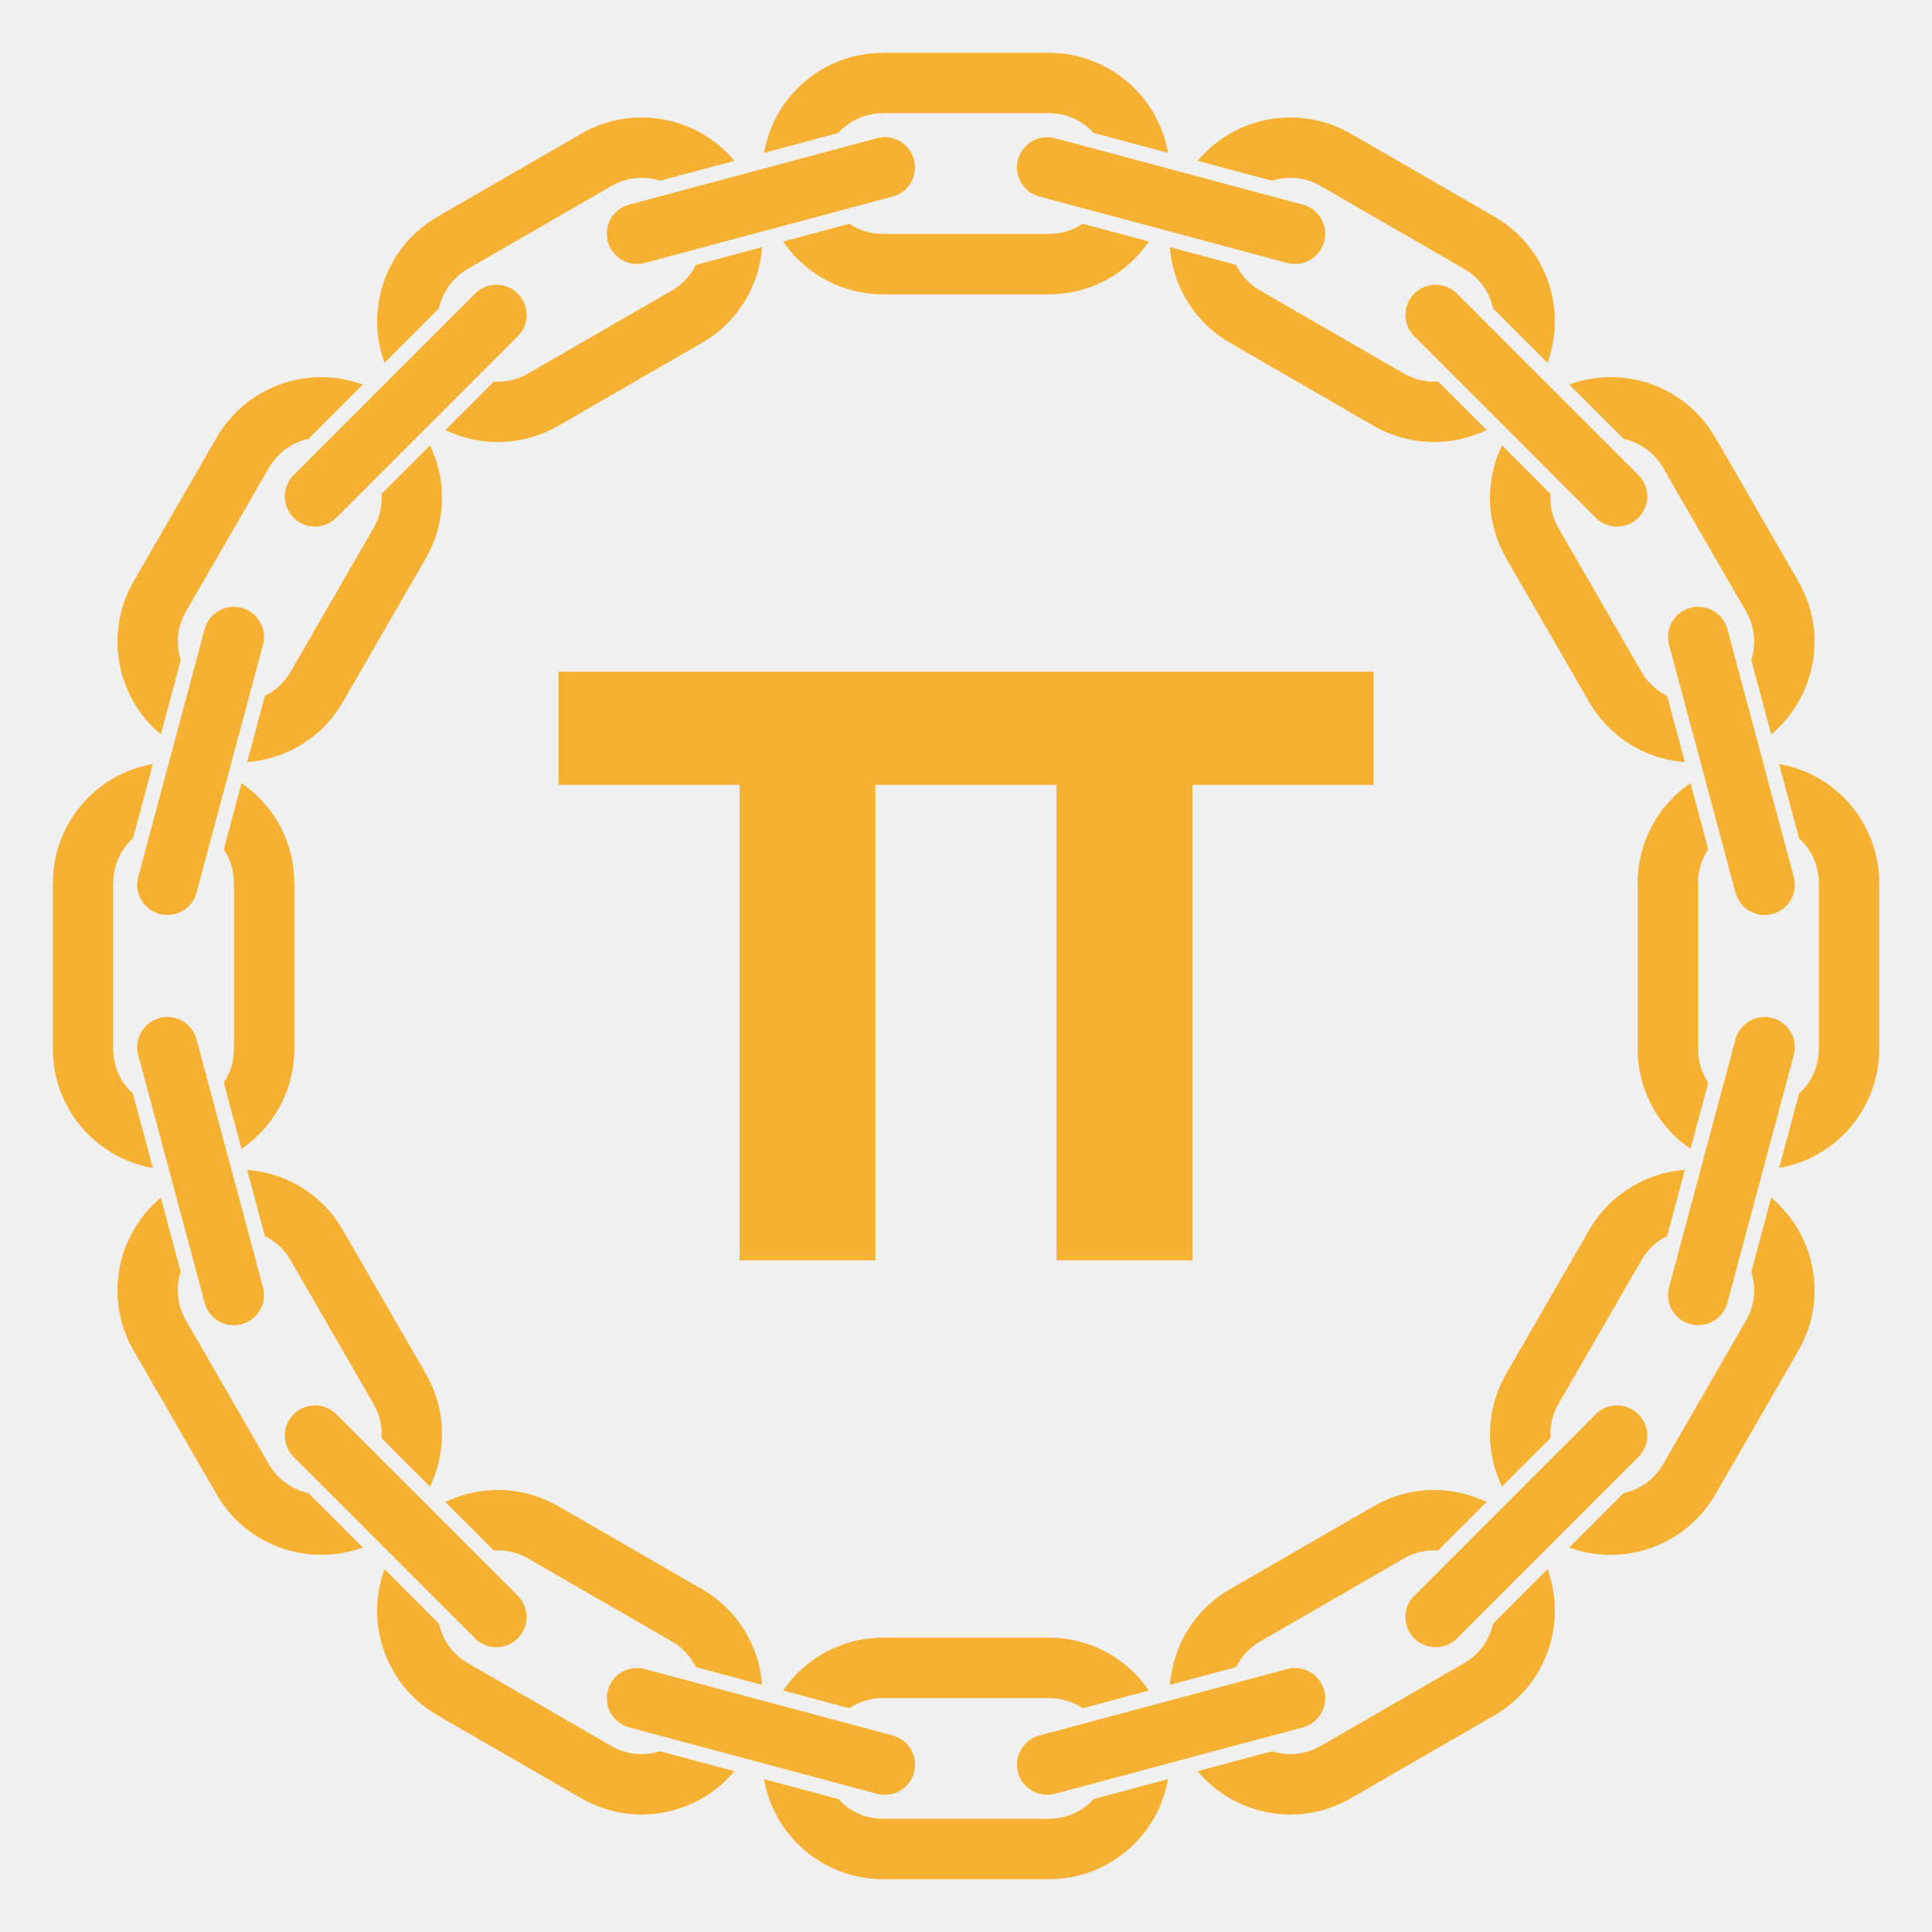
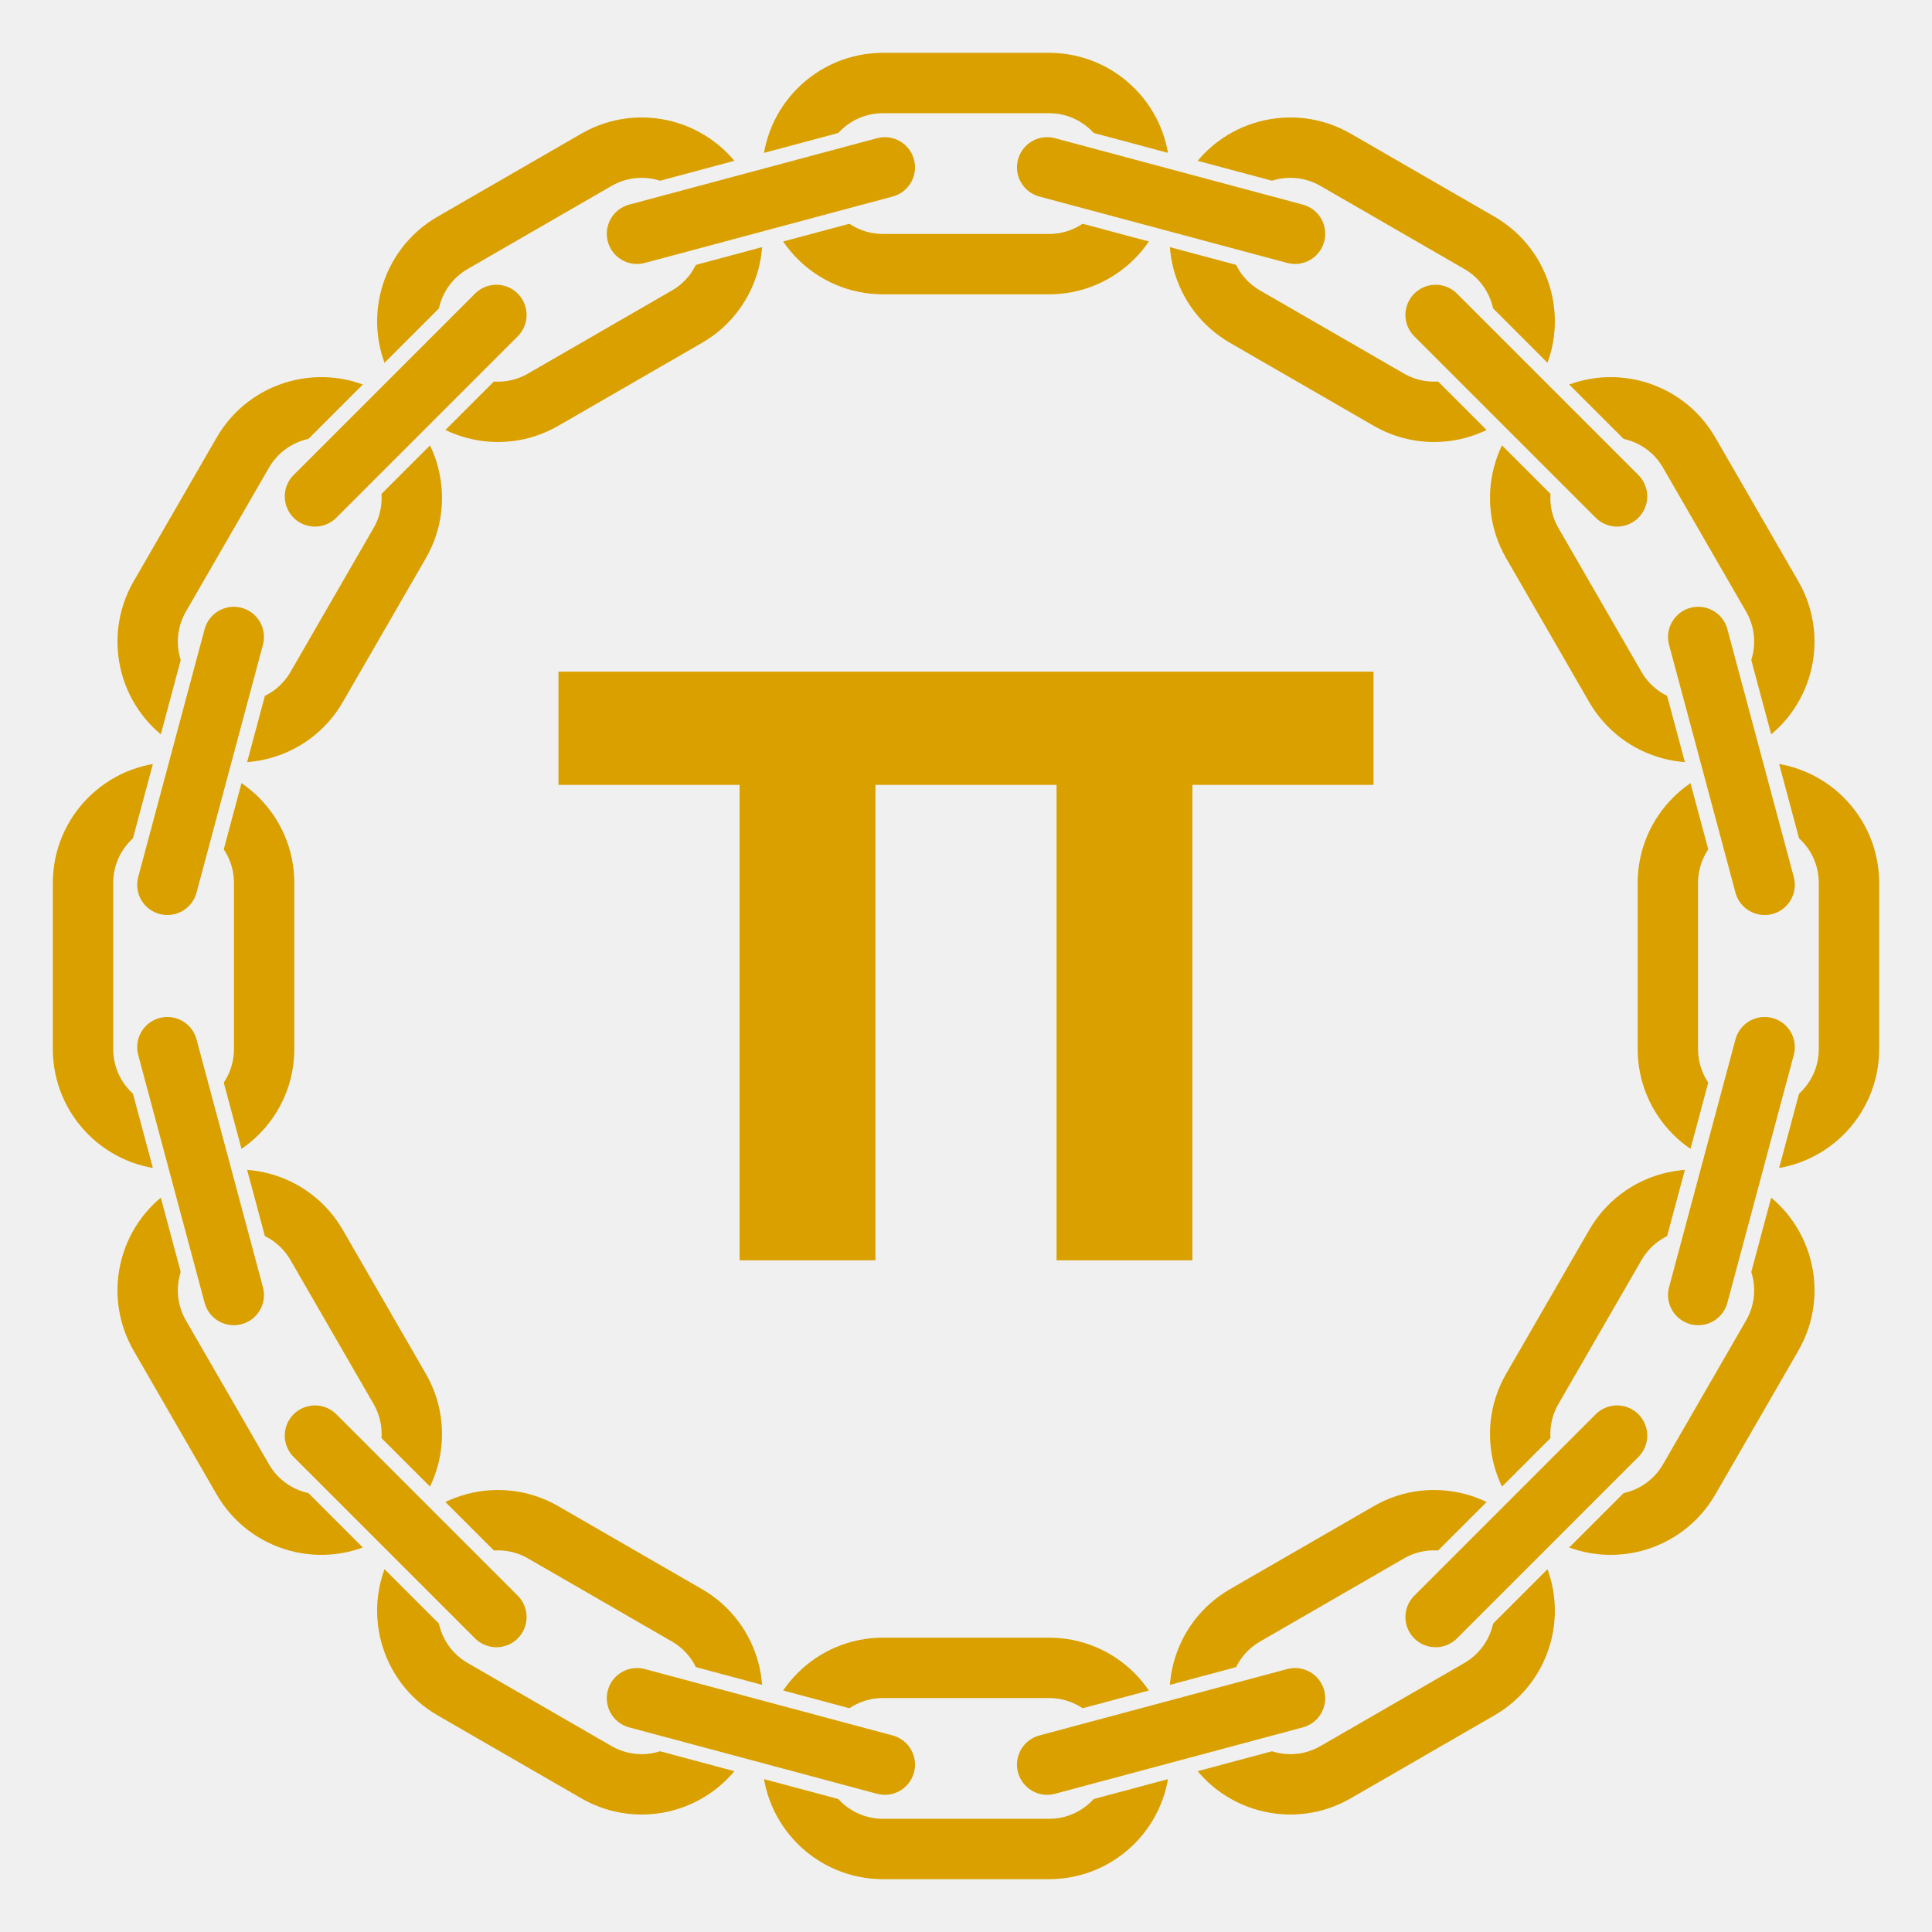
<svg xmlns="http://www.w3.org/2000/svg" viewBox="0 0 256 256" role="img" aria-labelledby="title">
  <defs>
    <rect id="link" x="105" y="11" width="46" height="24" rx="12" />
    <path id="join" d="M111 23h34" />
    <mask id="weave" maskUnits="userSpaceOnUse" x="0" y="0" width="256" height="256">
      <rect width="256" height="256" fill="white" />
      <g fill="none" stroke="black" stroke-width="12" stroke-linecap="round">
        <use href="#join" transform="rotate(15 128 128)" />
        <use href="#join" transform="rotate(45 128 128)" />
        <use href="#join" transform="rotate(75 128 128)" />
        <use href="#join" transform="rotate(105 128 128)" />
        <use href="#join" transform="rotate(135 128 128)" />
        <use href="#join" transform="rotate(165 128 128)" />
        <use href="#join" transform="rotate(195 128 128)" />
        <use href="#join" transform="rotate(225 128 128)" />
        <use href="#join" transform="rotate(255 128 128)" />
        <use href="#join" transform="rotate(285 128 128)" />
        <use href="#join" transform="rotate(315 128 128)" />
        <use href="#join" transform="rotate(345 128 128)" />
      </g>
    </mask>
  </defs>
-   <g fill="none" stroke="#F6B133" stroke-width="8" stroke-linecap="round">
+   <g fill="none" stroke="#D9A000" stroke-width="8" stroke-linecap="round">
    <g mask="url(#weave)">
      <use href="#link" transform="rotate(0 128 128)" />
      <use href="#link" transform="rotate(30 128 128)" />
      <use href="#link" transform="rotate(60 128 128)" />
      <use href="#link" transform="rotate(90 128 128)" />
      <use href="#link" transform="rotate(120 128 128)" />
      <use href="#link" transform="rotate(150 128 128)" />
      <use href="#link" transform="rotate(180 128 128)" />
      <use href="#link" transform="rotate(210 128 128)" />
      <use href="#link" transform="rotate(240 128 128)" />
      <use href="#link" transform="rotate(270 128 128)" />
      <use href="#link" transform="rotate(300 128 128)" />
      <use href="#link" transform="rotate(330 128 128)" />
    </g>
    <use href="#join" transform="rotate(15 128 128)" />
    <use href="#join" transform="rotate(45 128 128)" />
    <use href="#join" transform="rotate(75 128 128)" />
    <use href="#join" transform="rotate(105 128 128)" />
    <use href="#join" transform="rotate(135 128 128)" />
    <use href="#join" transform="rotate(165 128 128)" />
    <use href="#join" transform="rotate(195 128 128)" />
    <use href="#join" transform="rotate(225 128 128)" />
    <use href="#join" transform="rotate(255 128 128)" />
    <use href="#join" transform="rotate(285 128 128)" />
    <use href="#join" transform="rotate(315 128 128)" />
    <use href="#join" transform="rotate(345 128 128)" />
  </g>
-   <path fill="#F6B133" d="M74 89h108v15h-24v63h-18v-63h-24v63H98v-63H74Z" />
+   <path fill="#D9A000" d="M74 89h108v15h-24v63h-18v-63h-24v63H98v-63H74Z" />
</svg>
